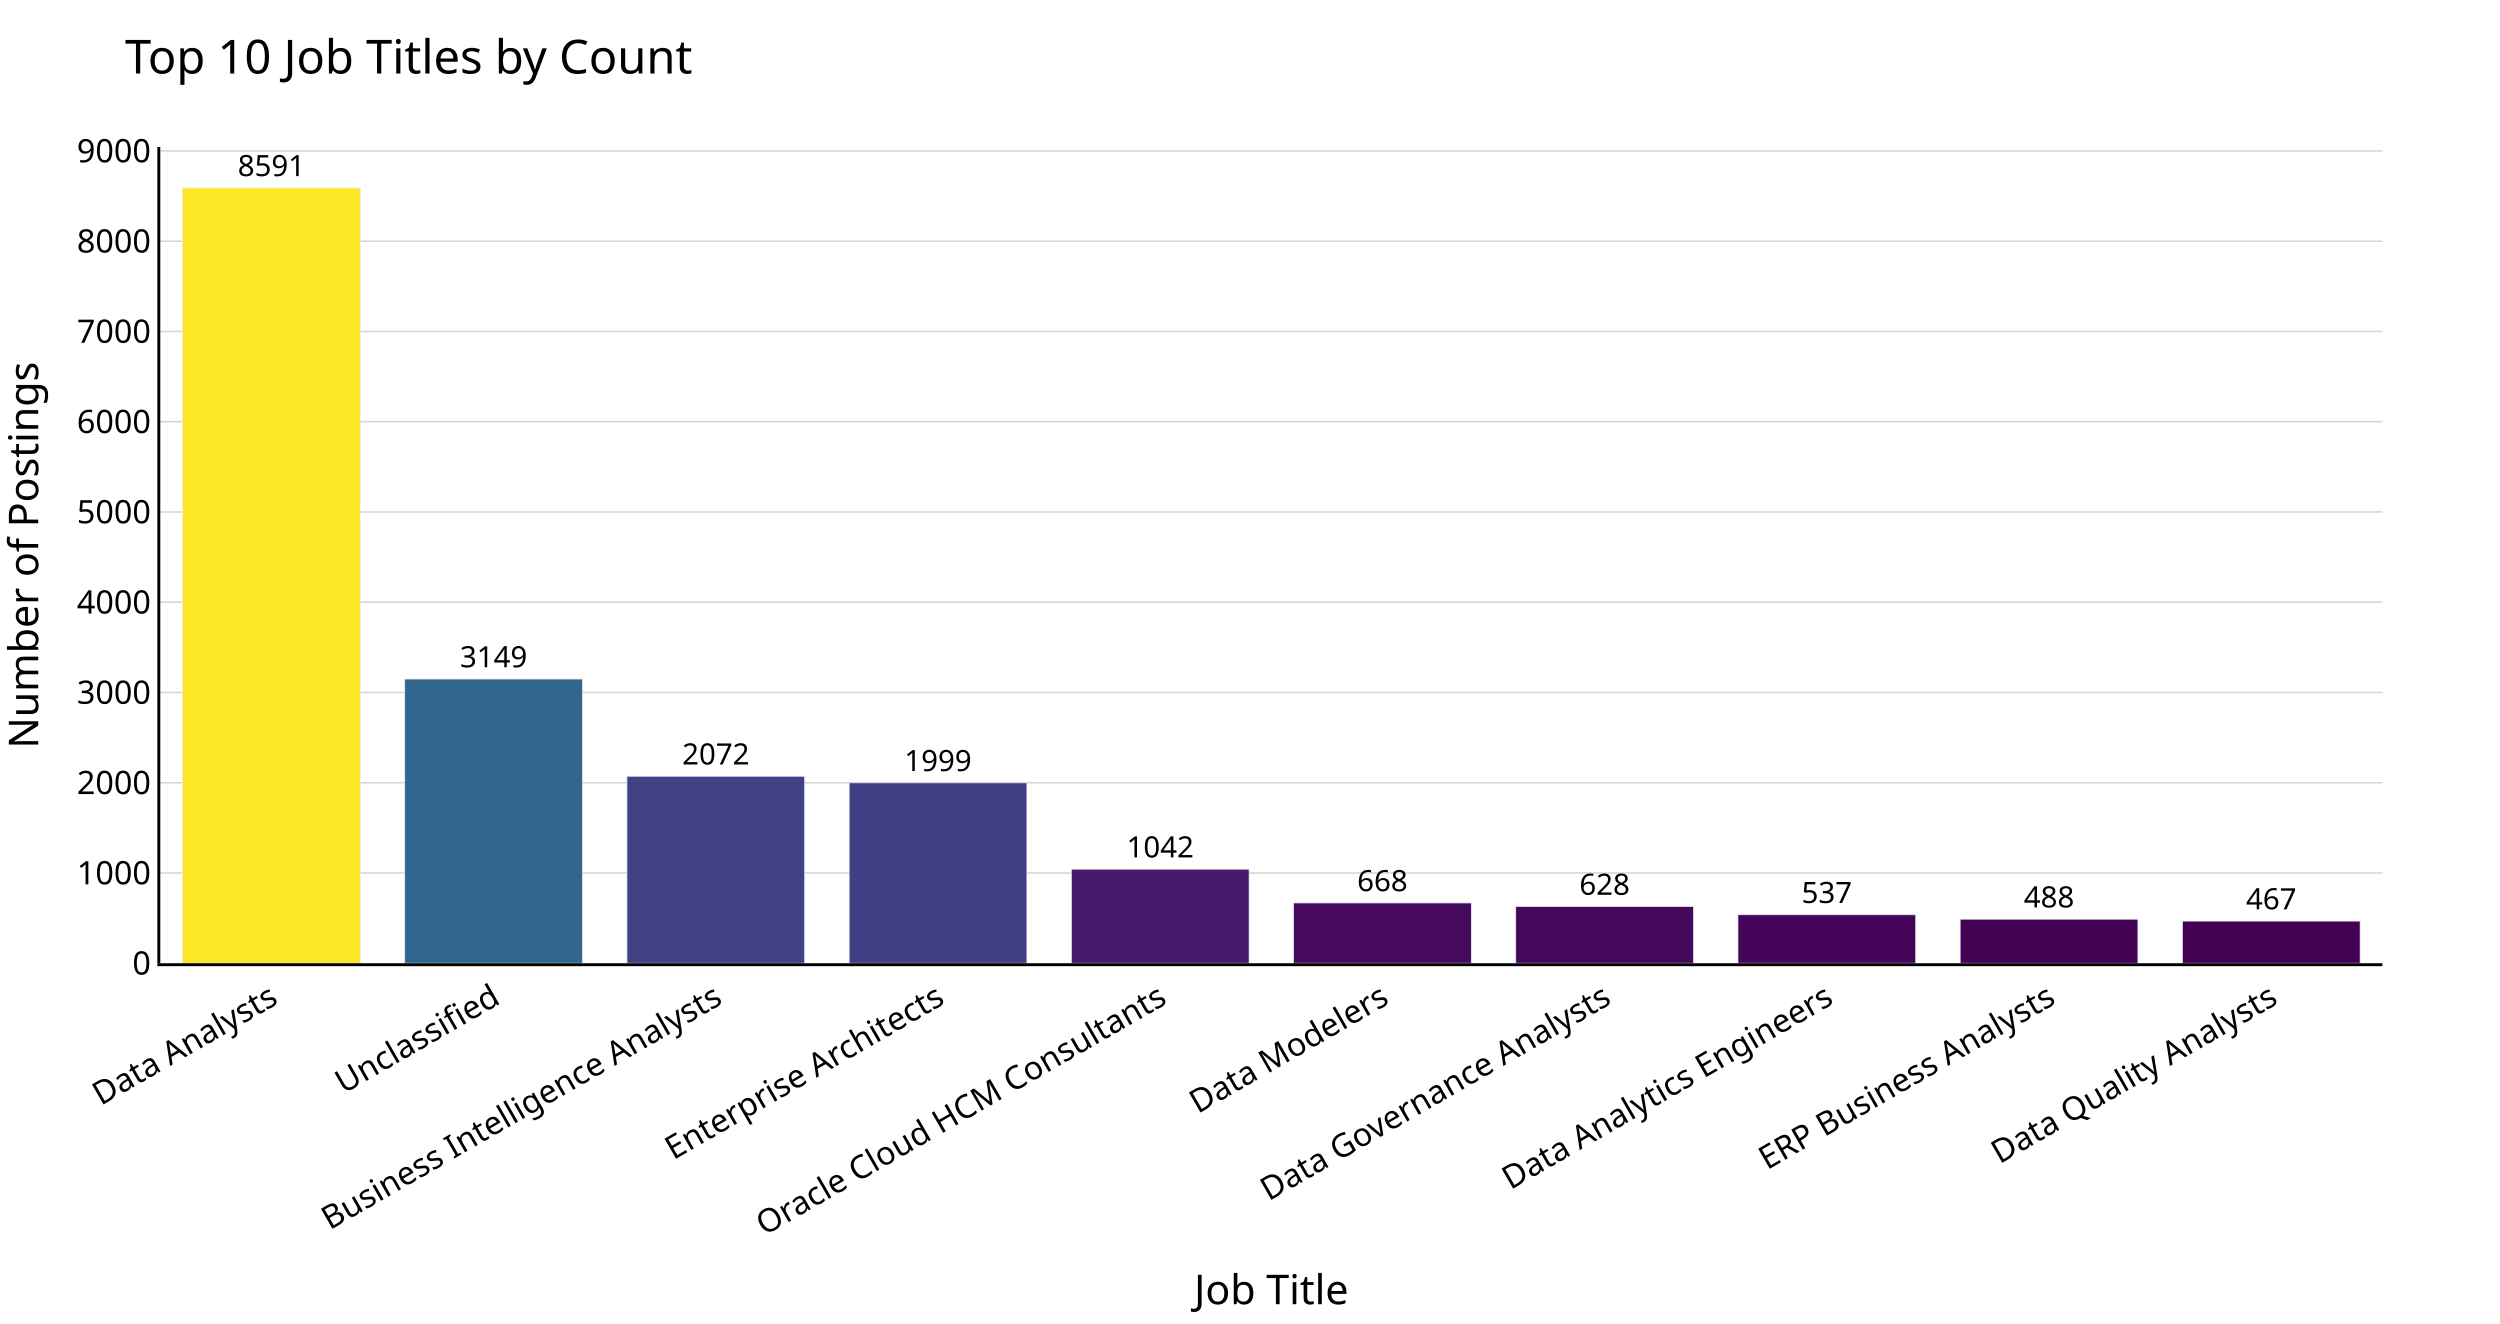
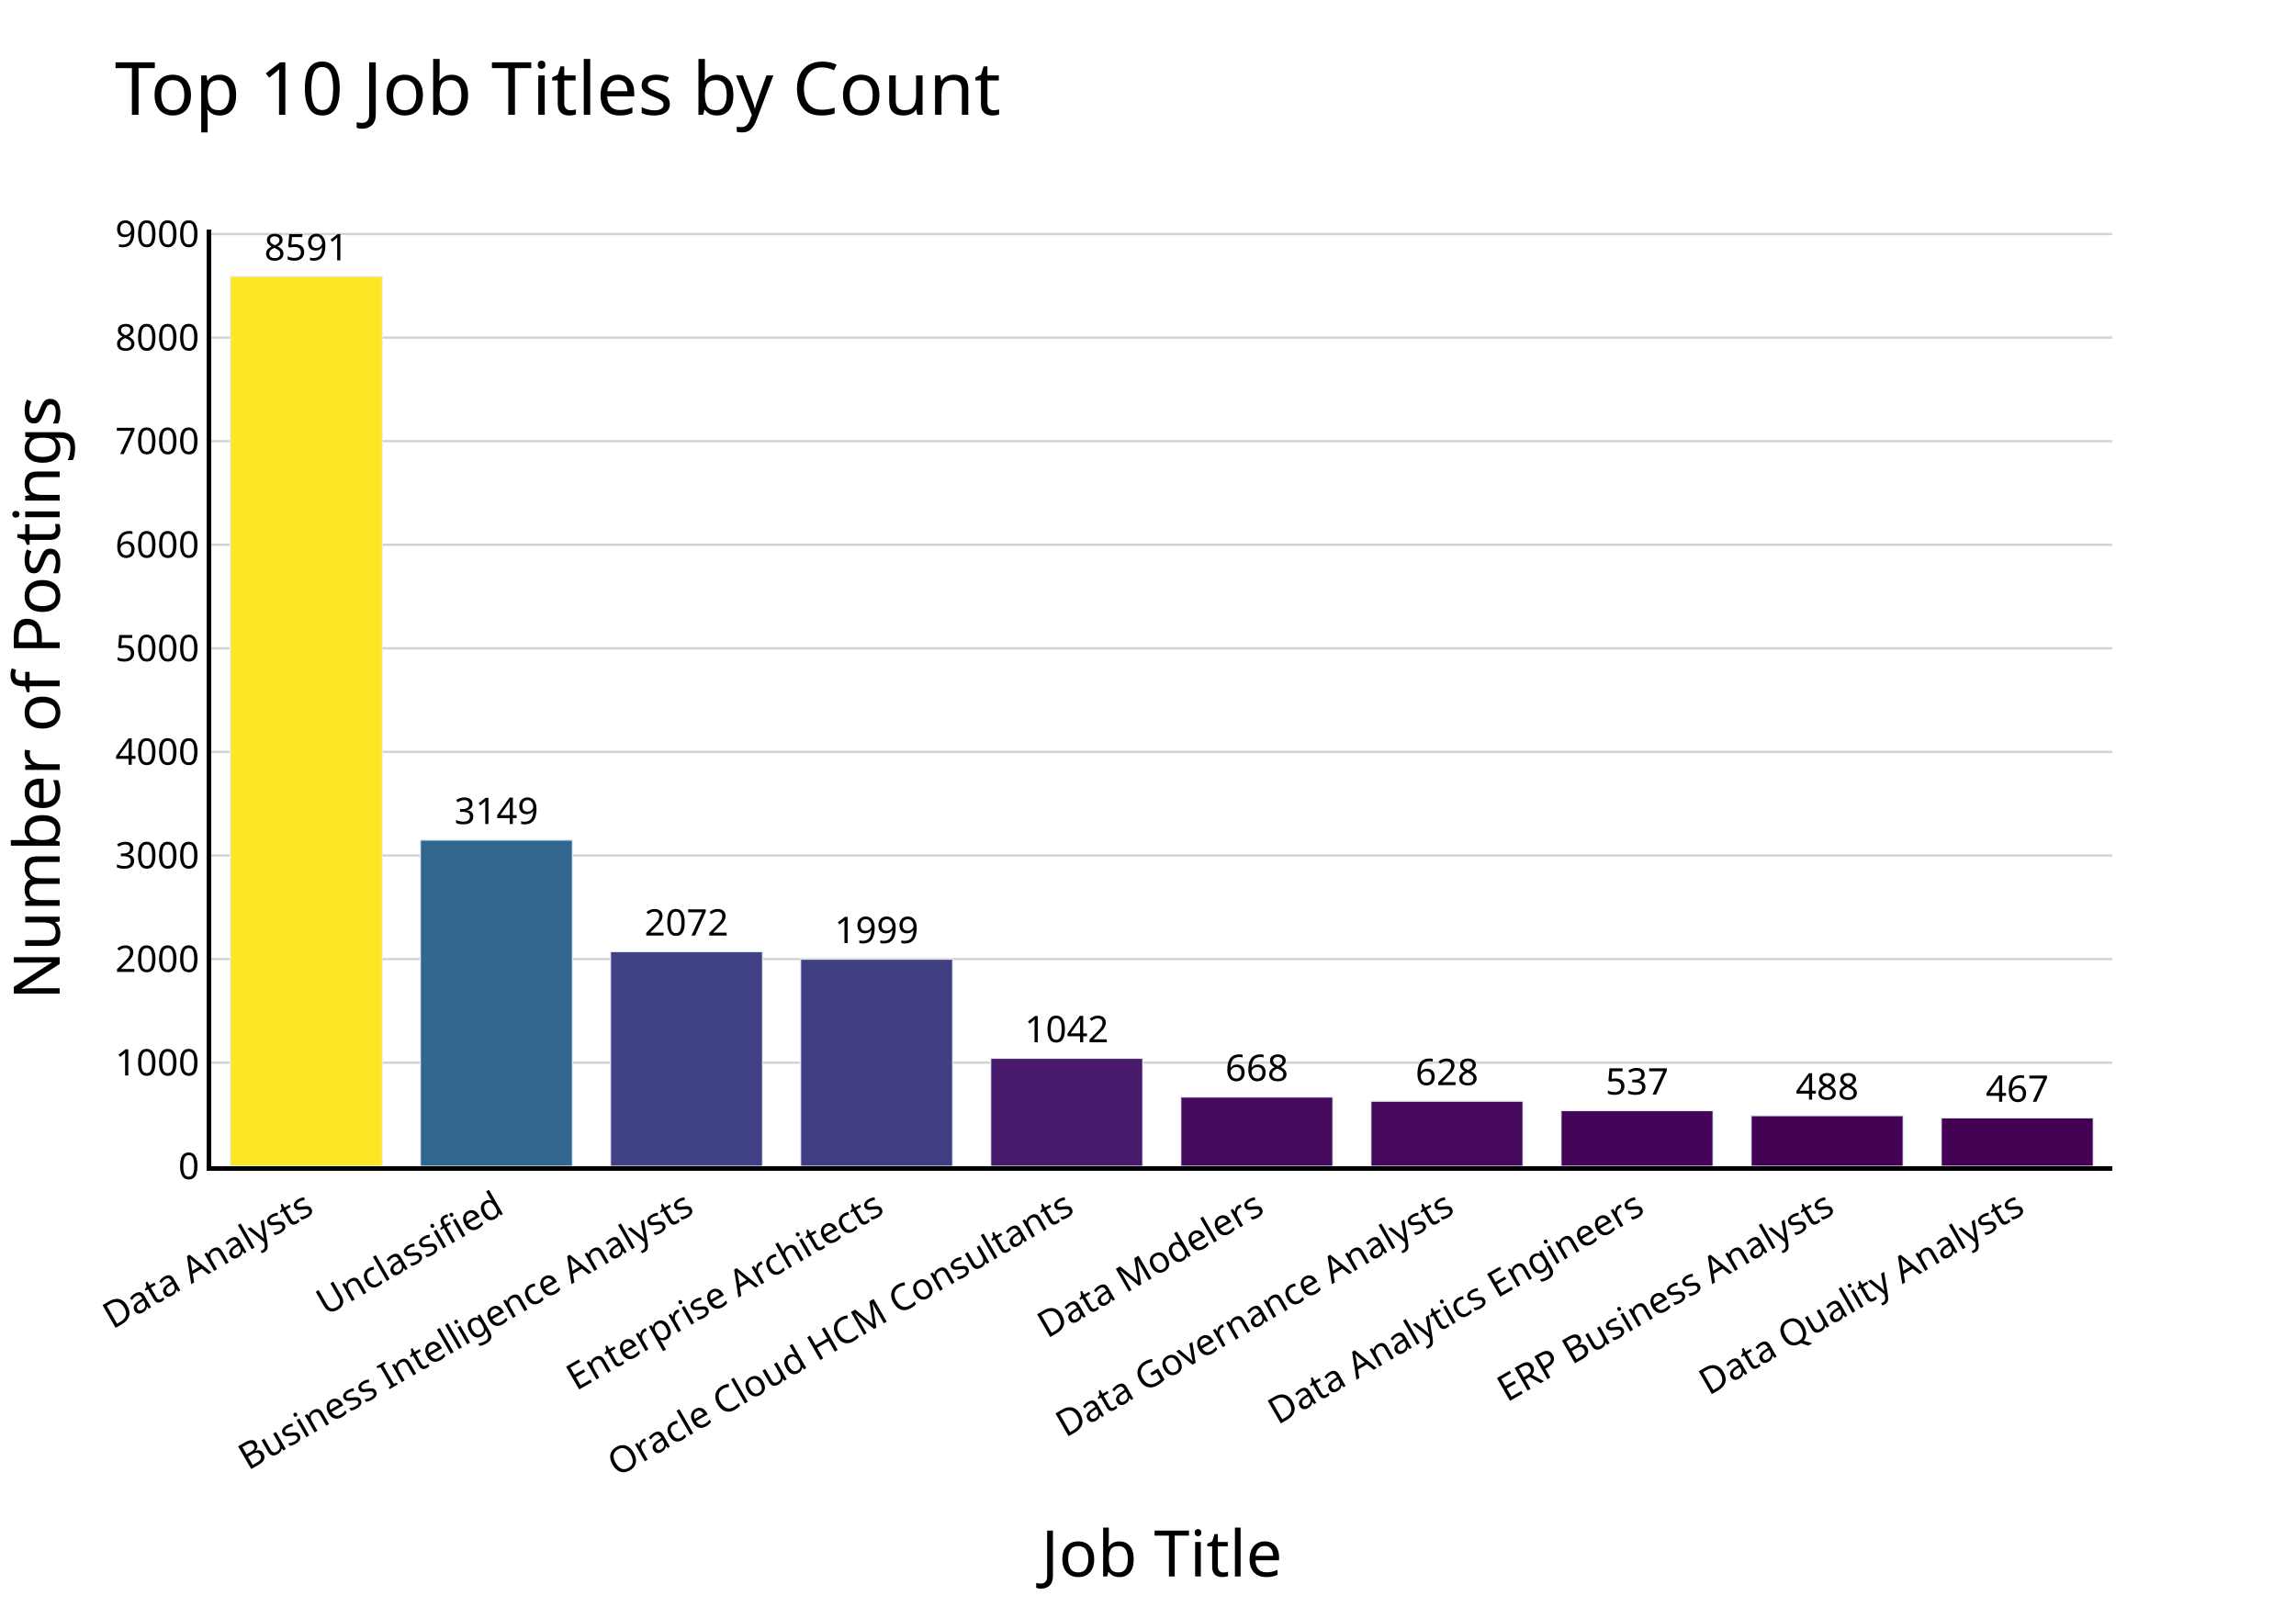
- <svg xmlns="http://www.w3.org/2000/svg" class="main-svg" width="1700" height="900" style="" viewBox="0 0 1700 900">
-   <rect x="0" y="0" width="1700" height="900" style="fill: rgb(255, 255, 255); fill-opacity: 1;" />
-   <defs id="defs-154298">
+ <svg xmlns="http://www.w3.org/2000/svg" class="main-svg" width="1000" height="700" style="" viewBox="0 0 1000 700">
+   <rect x="0" y="0" width="1000" height="700" style="fill: rgb(255, 255, 255); fill-opacity: 1;" />
+   <defs id="defs-cb28ee">
    <g class="clips">
-       <clipPath id="clip154298xyplot" class="plotclip">
-         <rect width="1511" height="555" />
-       </clipPath>
-       <clipPath class="axesclip" id="clip154298x">
-         <rect x="109" y="0" width="1511" height="900" />
-       </clipPath>
-       <clipPath class="axesclip" id="clip154298y">
-         <rect x="0" y="100" width="1700" height="555" />
-       </clipPath>
-       <clipPath class="axesclip" id="clip154298xy">
-         <rect x="109" y="100" width="1511" height="555" />
+       <clipPath id="clipcb28eexyplot" class="plotclip">
+         <rect width="828" height="408" />
+       </clipPath>
+       <clipPath class="axesclip" id="clipcb28eex">
+         <rect x="92" y="0" width="828" height="700" />
+       </clipPath>
+       <clipPath class="axesclip" id="clipcb28eey">
+         <rect x="0" y="100" width="1000" height="408" />
+       </clipPath>
+       <clipPath class="axesclip" id="clipcb28eexy">
+         <rect x="92" y="100" width="828" height="408" />
      </clipPath>
    </g>
    <g class="gradients" />
    <g class="patterns" />
  </defs>
  <g class="bglayer" />
  <g class="layer-below">
    <g class="imagelayer" />
    <g class="shapelayer" />
  </g>
  <g class="cartesianlayer">
    <g class="subplot xy">
      <g class="layer-subplot">
        <g class="shapelayer" />
        <g class="imagelayer" />
      </g>
      <g class="minor-gridlayer">
        <g class="x" />
        <g class="y" />
      </g>
      <g class="gridlayer">
        <g class="x" />
        <g class="y">
-           <path class="ygrid crisp" transform="translate(0,593.63)" d="M109,0h1511" style="stroke: rgb(211, 211, 211); stroke-opacity: 1; stroke-width: 1px;" />
-           <path class="ygrid crisp" transform="translate(0,532.26)" d="M109,0h1511" style="stroke: rgb(211, 211, 211); stroke-opacity: 1; stroke-width: 1px;" />
-           <path class="ygrid crisp" transform="translate(0,470.88)" d="M109,0h1511" style="stroke: rgb(211, 211, 211); stroke-opacity: 1; stroke-width: 1px;" />
-           <path class="ygrid crisp" transform="translate(0,409.51)" d="M109,0h1511" style="stroke: rgb(211, 211, 211); stroke-opacity: 1; stroke-width: 1px;" />
-           <path class="ygrid crisp" transform="translate(0,348.14)" d="M109,0h1511" style="stroke: rgb(211, 211, 211); stroke-opacity: 1; stroke-width: 1px;" />
-           <path class="ygrid crisp" transform="translate(0,286.77)" d="M109,0h1511" style="stroke: rgb(211, 211, 211); stroke-opacity: 1; stroke-width: 1px;" />
-           <path class="ygrid crisp" transform="translate(0,225.39)" d="M109,0h1511" style="stroke: rgb(211, 211, 211); stroke-opacity: 1; stroke-width: 1px;" />
-           <path class="ygrid crisp" transform="translate(0,164.02)" d="M109,0h1511" style="stroke: rgb(211, 211, 211); stroke-opacity: 1; stroke-width: 1px;" />
-           <path class="ygrid crisp" transform="translate(0,102.65)" d="M109,0h1511" style="stroke: rgb(211, 211, 211); stroke-opacity: 1; stroke-width: 1px;" />
+           <path class="ygrid crisp" transform="translate(0,462.88)" d="M92,0h828" style="stroke: rgb(211, 211, 211); stroke-opacity: 1; stroke-width: 1px;" />
+           <path class="ygrid crisp" transform="translate(0,417.77)" d="M92,0h828" style="stroke: rgb(211, 211, 211); stroke-opacity: 1; stroke-width: 1px;" />
+           <path class="ygrid crisp" transform="translate(0,372.65)" d="M92,0h828" style="stroke: rgb(211, 211, 211); stroke-opacity: 1; stroke-width: 1px;" />
+           <path class="ygrid crisp" transform="translate(0,327.53)" d="M92,0h828" style="stroke: rgb(211, 211, 211); stroke-opacity: 1; stroke-width: 1px;" />
+           <path class="ygrid crisp" transform="translate(0,282.42)" d="M92,0h828" style="stroke: rgb(211, 211, 211); stroke-opacity: 1; stroke-width: 1px;" />
+           <path class="ygrid crisp" transform="translate(0,237.3)" d="M92,0h828" style="stroke: rgb(211, 211, 211); stroke-opacity: 1; stroke-width: 1px;" />
+           <path class="ygrid crisp" transform="translate(0,192.18)" d="M92,0h828" style="stroke: rgb(211, 211, 211); stroke-opacity: 1; stroke-width: 1px;" />
+           <path class="ygrid crisp" transform="translate(0,147.06)" d="M92,0h828" style="stroke: rgb(211, 211, 211); stroke-opacity: 1; stroke-width: 1px;" />
+           <path class="ygrid crisp" transform="translate(0,101.95)" d="M92,0h828" style="stroke: rgb(211, 211, 211); stroke-opacity: 1; stroke-width: 1px;" />
        </g>
      </g>
      <g class="zerolinelayer">
-         <path class="yzl zl crisp" transform="translate(0,655)" d="M109,0h1511" style="stroke: rgb(255, 255, 255); stroke-opacity: 1; stroke-width: 2px;" />
+         <path class="yzl zl crisp" transform="translate(0,508)" d="M92,0h828" style="stroke: rgb(255, 255, 255); stroke-opacity: 1; stroke-width: 2px;" />
      </g>
      <g class="layer-between">
        <g class="shapelayer" />
        <g class="imagelayer" />
      </g>
      <path class="xlines-below" />
      <path class="ylines-below" />
      <g class="overlines-below" />
      <g class="xaxislayer-below" />
      <g class="yaxislayer-below" />
      <g class="overaxes-below" />
      <g class="overplot">
-         <g class="xy" transform="translate(109,100)" clip-path="url(#clip154298xyplot)">
+         <g class="xy" transform="translate(92,100)" clip-path="url(#clipcb28eexyplot)">
          <g class="barlayer mlayer">
            <g class="trace bars" style="opacity: 1;">
              <g class="points">
                <g class="point">
-                   <path d="M15.11,555V27.75H135.99V555Z" style="vector-effect: none; opacity: 1; stroke-width: 0.5px; fill: rgb(253, 231, 37); fill-opacity: 1; stroke: rgb(229, 236, 246); stroke-opacity: 1;" />
-                   <text class="bartext bartext-outside" text-anchor="middle" data-notex="1" x="0" y="0" style="font-family: 'Arial Black'; font-size: 20px; fill: rgb(0, 0, 0); fill-opacity: 1; white-space: pre;" transform="translate(75.55,19.75)">8591</text>
-                 </g>
-                 <g class="point">
-                   <path d="M166.21,555V361.74H287.09V555Z" style="vector-effect: none; opacity: 1; stroke-width: 0.5px; fill: rgb(49, 103, 142); fill-opacity: 1; stroke: rgb(229, 236, 246); stroke-opacity: 1;" />
-                   <text class="bartext bartext-outside" text-anchor="middle" data-notex="1" x="0" y="0" style="font-family: 'Arial Black'; font-size: 20px; fill: rgb(0, 0, 0); fill-opacity: 1; white-space: pre;" transform="translate(226.65,353.74)">3149</text>
-                 </g>
-                 <g class="point">
-                   <path d="M317.31,555V427.84H438.19V555Z" style="vector-effect: none; opacity: 1; stroke-width: 0.5px; fill: rgb(64, 66, 133); fill-opacity: 1; stroke: rgb(229, 236, 246); stroke-opacity: 1;" />
-                   <text class="bartext bartext-outside" text-anchor="middle" data-notex="1" x="0" y="0" style="font-family: 'Arial Black'; font-size: 20px; fill: rgb(0, 0, 0); fill-opacity: 1; white-space: pre;" transform="translate(377.75,419.84)">2072</text>
-                 </g>
-                 <g class="point">
-                   <path d="M468.41,555V432.32H589.29V555Z" style="vector-effect: none; opacity: 1; stroke-width: 0.5px; fill: rgb(65, 63, 132); fill-opacity: 1; stroke: rgb(229, 236, 246); stroke-opacity: 1;" />
-                   <text class="bartext bartext-outside" text-anchor="middle" data-notex="1" x="0" y="0" style="font-family: 'Arial Black'; font-size: 20px; fill: rgb(0, 0, 0); fill-opacity: 1; white-space: pre;" transform="translate(528.85,424.32)">1999</text>
-                 </g>
-                 <g class="point">
-                   <path d="M619.51,555V491.05H740.39V555Z" style="vector-effect: none; opacity: 1; stroke-width: 0.5px; fill: rgb(71, 26, 107); fill-opacity: 1; stroke: rgb(229, 236, 246); stroke-opacity: 1;" />
-                   <text class="bartext bartext-outside" text-anchor="middle" data-notex="1" x="0" y="0" style="font-family: 'Arial Black'; font-size: 20px; fill: rgb(0, 0, 0); fill-opacity: 1; white-space: pre;" transform="translate(679.95,483.05)">1042</text>
-                 </g>
-                 <g class="point">
-                   <path d="M770.61,555V514H891.49V555Z" style="vector-effect: none; opacity: 1; stroke-width: 0.5px; fill: rgb(69, 10, 92); fill-opacity: 1; stroke: rgb(229, 236, 246); stroke-opacity: 1;" />
-                   <text class="bartext bartext-outside" text-anchor="middle" data-notex="1" x="0" y="0" style="font-family: 'Arial Black'; font-size: 20px; fill: rgb(0, 0, 0); fill-opacity: 1; white-space: pre;" transform="translate(831.05,506)">668</text>
-                 </g>
-                 <g class="point">
-                   <path d="M921.71,555V516.46H1042.59V555Z" style="vector-effect: none; opacity: 1; stroke-width: 0.5px; fill: rgb(69, 8, 90); fill-opacity: 1; stroke: rgb(229, 236, 246); stroke-opacity: 1;" />
-                   <text class="bartext bartext-outside" text-anchor="middle" data-notex="1" x="0" y="0" style="font-family: 'Arial Black'; font-size: 20px; fill: rgb(0, 0, 0); fill-opacity: 1; white-space: pre;" transform="translate(982.15,508.46)">628</text>
-                 </g>
-                 <g class="point">
-                   <path d="M1072.81,555V522.04H1193.69V555Z" style="vector-effect: none; opacity: 1; stroke-width: 0.5px; fill: rgb(68, 4, 87); fill-opacity: 1; stroke: rgb(229, 236, 246); stroke-opacity: 1;" />
-                   <text class="bartext bartext-outside" text-anchor="middle" data-notex="1" x="0" y="0" style="font-family: 'Arial Black'; font-size: 20px; fill: rgb(0, 0, 0); fill-opacity: 1; white-space: pre;" transform="translate(1133.25,514.04)">537</text>
-                 </g>
-                 <g class="point">
-                   <path d="M1223.91,555V525.05H1344.79V555Z" style="vector-effect: none; opacity: 1; stroke-width: 0.5px; fill: rgb(68, 2, 85); fill-opacity: 1; stroke: rgb(229, 236, 246); stroke-opacity: 1;" />
-                   <text class="bartext bartext-outside" text-anchor="middle" data-notex="1" x="0" y="0" style="font-family: 'Arial Black'; font-size: 20px; fill: rgb(0, 0, 0); fill-opacity: 1; white-space: pre;" transform="translate(1284.35,517.05)">488</text>
-                 </g>
-                 <g class="point">
-                   <path d="M1375.01,555V526.34H1495.89V555Z" style="vector-effect: none; opacity: 1; stroke-width: 0.5px; fill: rgb(68, 1, 84); fill-opacity: 1; stroke: rgb(229, 236, 246); stroke-opacity: 1;" />
-                   <text class="bartext bartext-outside" text-anchor="middle" data-notex="1" x="0" y="0" style="font-family: 'Arial Black'; font-size: 20px; fill: rgb(0, 0, 0); fill-opacity: 1; white-space: pre;" transform="translate(1435.45,518.34)">467</text>
+                   <path d="M8.28,408V20.4H74.52V408Z" style="vector-effect: none; opacity: 1; stroke-width: 0.5px; fill: rgb(253, 231, 37); fill-opacity: 1; stroke: rgb(229, 236, 246); stroke-opacity: 1;" />
+                   <text class="bartext bartext-outside" text-anchor="middle" data-notex="1" x="0" y="0" style="font-family: 'Arial Black'; font-size: 16px; fill: rgb(0, 0, 0); fill-opacity: 1; white-space: pre;" transform="translate(41.4,13.4)">8591</text>
+                 </g>
+                 <g class="point">
+                   <path d="M91.08,408V265.93H157.32V408Z" style="vector-effect: none; opacity: 1; stroke-width: 0.5px; fill: rgb(49, 103, 142); fill-opacity: 1; stroke: rgb(229, 236, 246); stroke-opacity: 1;" />
+                   <text class="bartext bartext-outside" text-anchor="middle" data-notex="1" x="0" y="0" style="font-family: 'Arial Black'; font-size: 16px; fill: rgb(0, 0, 0); fill-opacity: 1; white-space: pre;" transform="translate(124.2,258.93)">3149</text>
+                 </g>
+                 <g class="point">
+                   <path d="M173.88,408V314.52H240.12V408Z" style="vector-effect: none; opacity: 1; stroke-width: 0.5px; fill: rgb(64, 66, 133); fill-opacity: 1; stroke: rgb(229, 236, 246); stroke-opacity: 1;" />
+                   <text class="bartext bartext-outside" text-anchor="middle" data-notex="1" x="0" y="0" style="font-family: 'Arial Black'; font-size: 16px; fill: rgb(0, 0, 0); fill-opacity: 1; white-space: pre;" transform="translate(207,307.52)">2072</text>
+                 </g>
+                 <g class="point">
+                   <path d="M256.68,408V317.81H322.92V408Z" style="vector-effect: none; opacity: 1; stroke-width: 0.5px; fill: rgb(65, 63, 132); fill-opacity: 1; stroke: rgb(229, 236, 246); stroke-opacity: 1;" />
+                   <text class="bartext bartext-outside" text-anchor="middle" data-notex="1" x="0" y="0" style="font-family: 'Arial Black'; font-size: 16px; fill: rgb(0, 0, 0); fill-opacity: 1; white-space: pre;" transform="translate(289.8,310.81)">1999</text>
+                 </g>
+                 <g class="point">
+                   <path d="M339.48,408V360.99H405.72V408Z" style="vector-effect: none; opacity: 1; stroke-width: 0.5px; fill: rgb(71, 26, 107); fill-opacity: 1; stroke: rgb(229, 236, 246); stroke-opacity: 1;" />
+                   <text class="bartext bartext-outside" text-anchor="middle" data-notex="1" x="0" y="0" style="font-family: 'Arial Black'; font-size: 16px; fill: rgb(0, 0, 0); fill-opacity: 1; white-space: pre;" transform="translate(372.6,353.99)">1042</text>
+                 </g>
+                 <g class="point">
+                   <path d="M422.28,408V377.86H488.52V408Z" style="vector-effect: none; opacity: 1; stroke-width: 0.5px; fill: rgb(69, 10, 92); fill-opacity: 1; stroke: rgb(229, 236, 246); stroke-opacity: 1;" />
+                   <text class="bartext bartext-outside" text-anchor="middle" data-notex="1" x="0" y="0" style="font-family: 'Arial Black'; font-size: 16px; fill: rgb(0, 0, 0); fill-opacity: 1; white-space: pre;" transform="translate(455.4,370.86)">668</text>
+                 </g>
+                 <g class="point">
+                   <path d="M505.08,408V379.67H571.32V408Z" style="vector-effect: none; opacity: 1; stroke-width: 0.5px; fill: rgb(69, 8, 90); fill-opacity: 1; stroke: rgb(229, 236, 246); stroke-opacity: 1;" />
+                   <text class="bartext bartext-outside" text-anchor="middle" data-notex="1" x="0" y="0" style="font-family: 'Arial Black'; font-size: 16px; fill: rgb(0, 0, 0); fill-opacity: 1; white-space: pre;" transform="translate(538.2,372.67)">628</text>
+                 </g>
+                 <g class="point">
+                   <path d="M587.88,408V383.77H654.12V408Z" style="vector-effect: none; opacity: 1; stroke-width: 0.5px; fill: rgb(68, 4, 87); fill-opacity: 1; stroke: rgb(229, 236, 246); stroke-opacity: 1;" />
+                   <text class="bartext bartext-outside" text-anchor="middle" data-notex="1" x="0" y="0" style="font-family: 'Arial Black'; font-size: 16px; fill: rgb(0, 0, 0); fill-opacity: 1; white-space: pre;" transform="translate(621,376.77)">537</text>
+                 </g>
+                 <g class="point">
+                   <path d="M670.68,408V385.98H736.92V408Z" style="vector-effect: none; opacity: 1; stroke-width: 0.5px; fill: rgb(68, 2, 85); fill-opacity: 1; stroke: rgb(229, 236, 246); stroke-opacity: 1;" />
+                   <text class="bartext bartext-outside" text-anchor="middle" data-notex="1" x="0" y="0" style="font-family: 'Arial Black'; font-size: 16px; fill: rgb(0, 0, 0); fill-opacity: 1; white-space: pre;" transform="translate(703.8,378.98)">488</text>
+                 </g>
+                 <g class="point">
+                   <path d="M753.48,408V386.93H819.72V408Z" style="vector-effect: none; opacity: 1; stroke-width: 0.5px; fill: rgb(68, 1, 84); fill-opacity: 1; stroke: rgb(229, 236, 246); stroke-opacity: 1;" />
+                   <text class="bartext bartext-outside" text-anchor="middle" data-notex="1" x="0" y="0" style="font-family: 'Arial Black'; font-size: 16px; fill: rgb(0, 0, 0); fill-opacity: 1; white-space: pre;" transform="translate(786.6,379.93)">467</text>
                </g>
              </g>
            </g>
          </g>
        </g>
      </g>
-       <path class="xlines-above crisp" d="M107,656H1620" style="fill: none; stroke-width: 2px; stroke: rgb(0, 0, 0); stroke-opacity: 1;" />
-       <path class="ylines-above crisp" d="M108,100V655" style="fill: none; stroke-width: 2px; stroke: rgb(0, 0, 0); stroke-opacity: 1;" />
+       <path class="xlines-above crisp" d="M90,509H920" style="fill: none; stroke-width: 2px; stroke: rgb(0, 0, 0); stroke-opacity: 1;" />
+       <path class="ylines-above crisp" d="M91,100V508" style="fill: none; stroke-width: 2px; stroke: rgb(0, 0, 0); stroke-opacity: 1;" />
      <g class="overlines-above" />
      <g class="xaxislayer-above">
        <g class="xtick">
-           <text text-anchor="end" x="0" y="683.4" transform="translate(184.55,0) rotate(-30,0,672.4)" style="font-family: 'Arial Black'; font-size: 22px; fill: rgb(0, 0, 0); fill-opacity: 1; white-space: pre; opacity: 1;">Data Analysts</text>
-         </g>
-         <g class="xtick">
-           <text text-anchor="end" x="0" y="683.4" transform="translate(335.65,0) rotate(-30,0,672.4)" style="font-family: 'Arial Black'; font-size: 22px; fill: rgb(0, 0, 0); fill-opacity: 1; white-space: pre; opacity: 1;">Unclassified</text>
-         </g>
-         <g class="xtick">
-           <text text-anchor="end" x="0" y="683.4" transform="translate(486.75,0) rotate(-30,0,672.4)" style="font-family: 'Arial Black'; font-size: 22px; fill: rgb(0, 0, 0); fill-opacity: 1; white-space: pre; opacity: 1;">Business Intelligence Analysts</text>
-         </g>
-         <g class="xtick">
-           <text text-anchor="end" x="0" y="683.4" transform="translate(637.85,0) rotate(-30,0,672.4)" style="font-family: 'Arial Black'; font-size: 22px; fill: rgb(0, 0, 0); fill-opacity: 1; white-space: pre; opacity: 1;">Enterprise Architects</text>
-         </g>
-         <g class="xtick">
-           <text text-anchor="end" x="0" y="683.4" transform="translate(788.95,0) rotate(-30,0,672.4)" style="font-family: 'Arial Black'; font-size: 22px; fill: rgb(0, 0, 0); fill-opacity: 1; white-space: pre; opacity: 1;">Oracle Cloud HCM Consultants</text>
-         </g>
-         <g class="xtick">
-           <text text-anchor="end" x="0" y="683.4" transform="translate(940.05,0) rotate(-30,0,672.4)" style="font-family: 'Arial Black'; font-size: 22px; fill: rgb(0, 0, 0); fill-opacity: 1; white-space: pre; opacity: 1;">Data Modelers</text>
-         </g>
-         <g class="xtick">
-           <text text-anchor="end" x="0" y="683.4" transform="translate(1091.15,0) rotate(-30,0,672.4)" style="font-family: 'Arial Black'; font-size: 22px; fill: rgb(0, 0, 0); fill-opacity: 1; white-space: pre; opacity: 1;">Data Governance Analysts</text>
-         </g>
-         <g class="xtick">
-           <text text-anchor="end" x="0" y="683.4" transform="translate(1242.25,0) rotate(-30,0,672.4)" style="font-family: 'Arial Black'; font-size: 22px; fill: rgb(0, 0, 0); fill-opacity: 1; white-space: pre; opacity: 1;">Data Analytics Engineers</text>
-         </g>
-         <g class="xtick">
-           <text text-anchor="end" x="0" y="683.4" transform="translate(1393.35,0) rotate(-30,0,672.4)" style="font-family: 'Arial Black'; font-size: 22px; fill: rgb(0, 0, 0); fill-opacity: 1; white-space: pre; opacity: 1;">ERP Business Analysts</text>
-         </g>
-         <g class="xtick">
-           <text text-anchor="end" x="0" y="683.4" transform="translate(1544.45,0) rotate(-30,0,672.4)" style="font-family: 'Arial Black'; font-size: 22px; fill: rgb(0, 0, 0); fill-opacity: 1; white-space: pre; opacity: 1;">Data Quality Analysts</text>
+           <text text-anchor="end" x="0" y="529.2" transform="translate(133.4,0) rotate(-30,0,521.2)" style="font-family: 'Arial Black'; font-size: 16px; fill: rgb(0, 0, 0); fill-opacity: 1; white-space: pre; opacity: 1;">Data Analysts</text>
+         </g>
+         <g class="xtick">
+           <text text-anchor="end" x="0" y="529.2" transform="translate(216.2,0) rotate(-30,0,521.2)" style="font-family: 'Arial Black'; font-size: 16px; fill: rgb(0, 0, 0); fill-opacity: 1; white-space: pre; opacity: 1;">Unclassified</text>
+         </g>
+         <g class="xtick">
+           <text text-anchor="end" x="0" y="529.2" transform="translate(299,0) rotate(-30,0,521.2)" style="font-family: 'Arial Black'; font-size: 16px; fill: rgb(0, 0, 0); fill-opacity: 1; white-space: pre; opacity: 1;">Business Intelligence Analysts</text>
+         </g>
+         <g class="xtick">
+           <text text-anchor="end" x="0" y="529.2" transform="translate(381.8,0) rotate(-30,0,521.2)" style="font-family: 'Arial Black'; font-size: 16px; fill: rgb(0, 0, 0); fill-opacity: 1; white-space: pre; opacity: 1;">Enterprise Architects</text>
+         </g>
+         <g class="xtick">
+           <text text-anchor="end" x="0" y="529.2" transform="translate(464.6,0) rotate(-30,0,521.2)" style="font-family: 'Arial Black'; font-size: 16px; fill: rgb(0, 0, 0); fill-opacity: 1; white-space: pre; opacity: 1;">Oracle Cloud HCM Consultants</text>
+         </g>
+         <g class="xtick">
+           <text text-anchor="end" x="0" y="529.2" transform="translate(547.4,0) rotate(-30,0,521.2)" style="font-family: 'Arial Black'; font-size: 16px; fill: rgb(0, 0, 0); fill-opacity: 1; white-space: pre; opacity: 1;">Data Modelers</text>
+         </g>
+         <g class="xtick">
+           <text text-anchor="end" x="0" y="529.2" transform="translate(630.2,0) rotate(-30,0,521.2)" style="font-family: 'Arial Black'; font-size: 16px; fill: rgb(0, 0, 0); fill-opacity: 1; white-space: pre; opacity: 1;">Data Governance Analysts</text>
+         </g>
+         <g class="xtick">
+           <text text-anchor="end" x="0" y="529.2" transform="translate(713,0) rotate(-30,0,521.2)" style="font-family: 'Arial Black'; font-size: 16px; fill: rgb(0, 0, 0); fill-opacity: 1; white-space: pre; opacity: 1;">Data Analytics Engineers</text>
+         </g>
+         <g class="xtick">
+           <text text-anchor="end" x="0" y="529.2" transform="translate(795.8,0) rotate(-30,0,521.2)" style="font-family: 'Arial Black'; font-size: 16px; fill: rgb(0, 0, 0); fill-opacity: 1; white-space: pre; opacity: 1;">ERP Business Analysts</text>
+         </g>
+         <g class="xtick">
+           <text text-anchor="end" x="0" y="529.2" transform="translate(878.6,0) rotate(-30,0,521.2)" style="font-family: 'Arial Black'; font-size: 16px; fill: rgb(0, 0, 0); fill-opacity: 1; white-space: pre; opacity: 1;">Data Quality Analysts</text>
        </g>
      </g>
      <g class="yaxislayer-above">
        <g class="ytick">
-           <text text-anchor="end" x="102.6" y="7.7" transform="translate(0,655)" style="font-family: 'Arial Black'; font-size: 22px; fill: rgb(0, 0, 0); fill-opacity: 1; white-space: pre; opacity: 1;">0</text>
-         </g>
-         <g class="ytick">
-           <text text-anchor="end" x="102.6" y="7.7" style="font-family: 'Arial Black'; font-size: 22px; fill: rgb(0, 0, 0); fill-opacity: 1; white-space: pre; opacity: 1;" transform="translate(0,593.63)">1000</text>
-         </g>
-         <g class="ytick">
-           <text text-anchor="end" x="102.6" y="7.7" style="font-family: 'Arial Black'; font-size: 22px; fill: rgb(0, 0, 0); fill-opacity: 1; white-space: pre; opacity: 1;" transform="translate(0,532.26)">2000</text>
-         </g>
-         <g class="ytick">
-           <text text-anchor="end" x="102.6" y="7.7" style="font-family: 'Arial Black'; font-size: 22px; fill: rgb(0, 0, 0); fill-opacity: 1; white-space: pre; opacity: 1;" transform="translate(0,470.88)">3000</text>
-         </g>
-         <g class="ytick">
-           <text text-anchor="end" x="102.6" y="7.7" style="font-family: 'Arial Black'; font-size: 22px; fill: rgb(0, 0, 0); fill-opacity: 1; white-space: pre; opacity: 1;" transform="translate(0,409.51)">4000</text>
-         </g>
-         <g class="ytick">
-           <text text-anchor="end" x="102.6" y="7.7" style="font-family: 'Arial Black'; font-size: 22px; fill: rgb(0, 0, 0); fill-opacity: 1; white-space: pre; opacity: 1;" transform="translate(0,348.14)">5000</text>
-         </g>
-         <g class="ytick">
-           <text text-anchor="end" x="102.6" y="7.7" style="font-family: 'Arial Black'; font-size: 22px; fill: rgb(0, 0, 0); fill-opacity: 1; white-space: pre; opacity: 1;" transform="translate(0,286.77)">6000</text>
-         </g>
-         <g class="ytick">
-           <text text-anchor="end" x="102.6" y="7.7" style="font-family: 'Arial Black'; font-size: 22px; fill: rgb(0, 0, 0); fill-opacity: 1; white-space: pre; opacity: 1;" transform="translate(0,225.39)">7000</text>
-         </g>
-         <g class="ytick">
-           <text text-anchor="end" x="102.6" y="7.7" style="font-family: 'Arial Black'; font-size: 22px; fill: rgb(0, 0, 0); fill-opacity: 1; white-space: pre; opacity: 1;" transform="translate(0,164.02)">8000</text>
-         </g>
-         <g class="ytick">
-           <text text-anchor="end" x="102.6" y="7.7" style="font-family: 'Arial Black'; font-size: 22px; fill: rgb(0, 0, 0); fill-opacity: 1; white-space: pre; opacity: 1;" transform="translate(0,102.65)">9000</text>
+           <text text-anchor="end" x="86.8" y="5.6" transform="translate(0,508)" style="font-family: 'Arial Black'; font-size: 16px; fill: rgb(0, 0, 0); fill-opacity: 1; white-space: pre; opacity: 1;">0</text>
+         </g>
+         <g class="ytick">
+           <text text-anchor="end" x="86.8" y="5.6" style="font-family: 'Arial Black'; font-size: 16px; fill: rgb(0, 0, 0); fill-opacity: 1; white-space: pre; opacity: 1;" transform="translate(0,462.88)">1000</text>
+         </g>
+         <g class="ytick">
+           <text text-anchor="end" x="86.8" y="5.6" style="font-family: 'Arial Black'; font-size: 16px; fill: rgb(0, 0, 0); fill-opacity: 1; white-space: pre; opacity: 1;" transform="translate(0,417.77)">2000</text>
+         </g>
+         <g class="ytick">
+           <text text-anchor="end" x="86.8" y="5.6" style="font-family: 'Arial Black'; font-size: 16px; fill: rgb(0, 0, 0); fill-opacity: 1; white-space: pre; opacity: 1;" transform="translate(0,372.65)">3000</text>
+         </g>
+         <g class="ytick">
+           <text text-anchor="end" x="86.8" y="5.6" style="font-family: 'Arial Black'; font-size: 16px; fill: rgb(0, 0, 0); fill-opacity: 1; white-space: pre; opacity: 1;" transform="translate(0,327.53)">4000</text>
+         </g>
+         <g class="ytick">
+           <text text-anchor="end" x="86.8" y="5.6" style="font-family: 'Arial Black'; font-size: 16px; fill: rgb(0, 0, 0); fill-opacity: 1; white-space: pre; opacity: 1;" transform="translate(0,282.42)">5000</text>
+         </g>
+         <g class="ytick">
+           <text text-anchor="end" x="86.8" y="5.6" style="font-family: 'Arial Black'; font-size: 16px; fill: rgb(0, 0, 0); fill-opacity: 1; white-space: pre; opacity: 1;" transform="translate(0,237.3)">6000</text>
+         </g>
+         <g class="ytick">
+           <text text-anchor="end" x="86.8" y="5.6" style="font-family: 'Arial Black'; font-size: 16px; fill: rgb(0, 0, 0); fill-opacity: 1; white-space: pre; opacity: 1;" transform="translate(0,192.18)">7000</text>
+         </g>
+         <g class="ytick">
+           <text text-anchor="end" x="86.8" y="5.6" style="font-family: 'Arial Black'; font-size: 16px; fill: rgb(0, 0, 0); fill-opacity: 1; white-space: pre; opacity: 1;" transform="translate(0,147.06)">8000</text>
+         </g>
+         <g class="ytick">
+           <text text-anchor="end" x="86.8" y="5.6" style="font-family: 'Arial Black'; font-size: 16px; fill: rgb(0, 0, 0); fill-opacity: 1; white-space: pre; opacity: 1;" transform="translate(0,101.95)">9000</text>
        </g>
      </g>
      <g class="overaxes-above" />
    </g>
  </g>
  <g class="polarlayer" />
  <g class="smithlayer" />
  <g class="ternarylayer" />
  <g class="geolayer" />
  <g class="funnelarealayer" />
  <g class="pielayer" />
  <g class="iciclelayer" />
  <g class="treemaplayer" />
  <g class="sunburstlayer" />
  <g class="glimages" />
-   <defs id="topdefs-154298">
+   <defs id="topdefs-cb28ee">
    <g class="clips" />
  </defs>
  <g class="layer-above">
    <g class="imagelayer" />
    <g class="shapelayer" />
  </g>
  <g class="infolayer">
    <g class="g-gtitle">
-       <text class="gtitle" x="85" y="50" text-anchor="start" dy="0em" style="opacity: 1; font-family: 'Arial Black'; font-size: 32px; fill: rgb(0, 0, 0); fill-opacity: 1; white-space: pre;">Top 10 Job Titles by Count</text>
+       <text class="gtitle" x="50" y="50" text-anchor="start" dy="0em" style="opacity: 1; font-family: 'Arial Black'; font-size: 32px; fill: rgb(0, 0, 0); fill-opacity: 1; white-space: pre;">Top 10 Job Titles by Count</text>
    </g>
    <g class="g-xtitle">
-       <text class="xtitle" x="864.5" y="886.862" text-anchor="middle" style="opacity: 1; font-family: 'Arial Black'; font-size: 28px; fill: rgb(0, 0, 0); fill-opacity: 1; white-space: pre;">Job Title</text>
-     </g>
-     <g class="g-ytitle" transform="translate(3.206055,0)">
-       <text class="ytitle" transform="rotate(-90,22.79375,377.5)" x="22.794" y="377.5" text-anchor="middle" style="opacity: 1; font-family: 'Arial Black'; font-size: 28px; fill: rgb(0, 0, 0); fill-opacity: 1; white-space: pre;">Number of Postings</text>
+       <text class="xtitle" x="506" y="686.695" text-anchor="middle" style="opacity: 1; font-family: 'Arial Black'; font-size: 28px; fill: rgb(0, 0, 0); fill-opacity: 1; white-space: pre;">Job Title</text>
+     </g>
+     <g class="g-ytitle" transform="translate(3.00293,0)">
+       <text class="ytitle" transform="rotate(-90,22.99688,304)" x="22.997" y="304" text-anchor="middle" style="opacity: 1; font-family: 'Arial Black'; font-size: 28px; fill: rgb(0, 0, 0); fill-opacity: 1; white-space: pre;">Number of Postings</text>
    </g>
  </g>
</svg>
